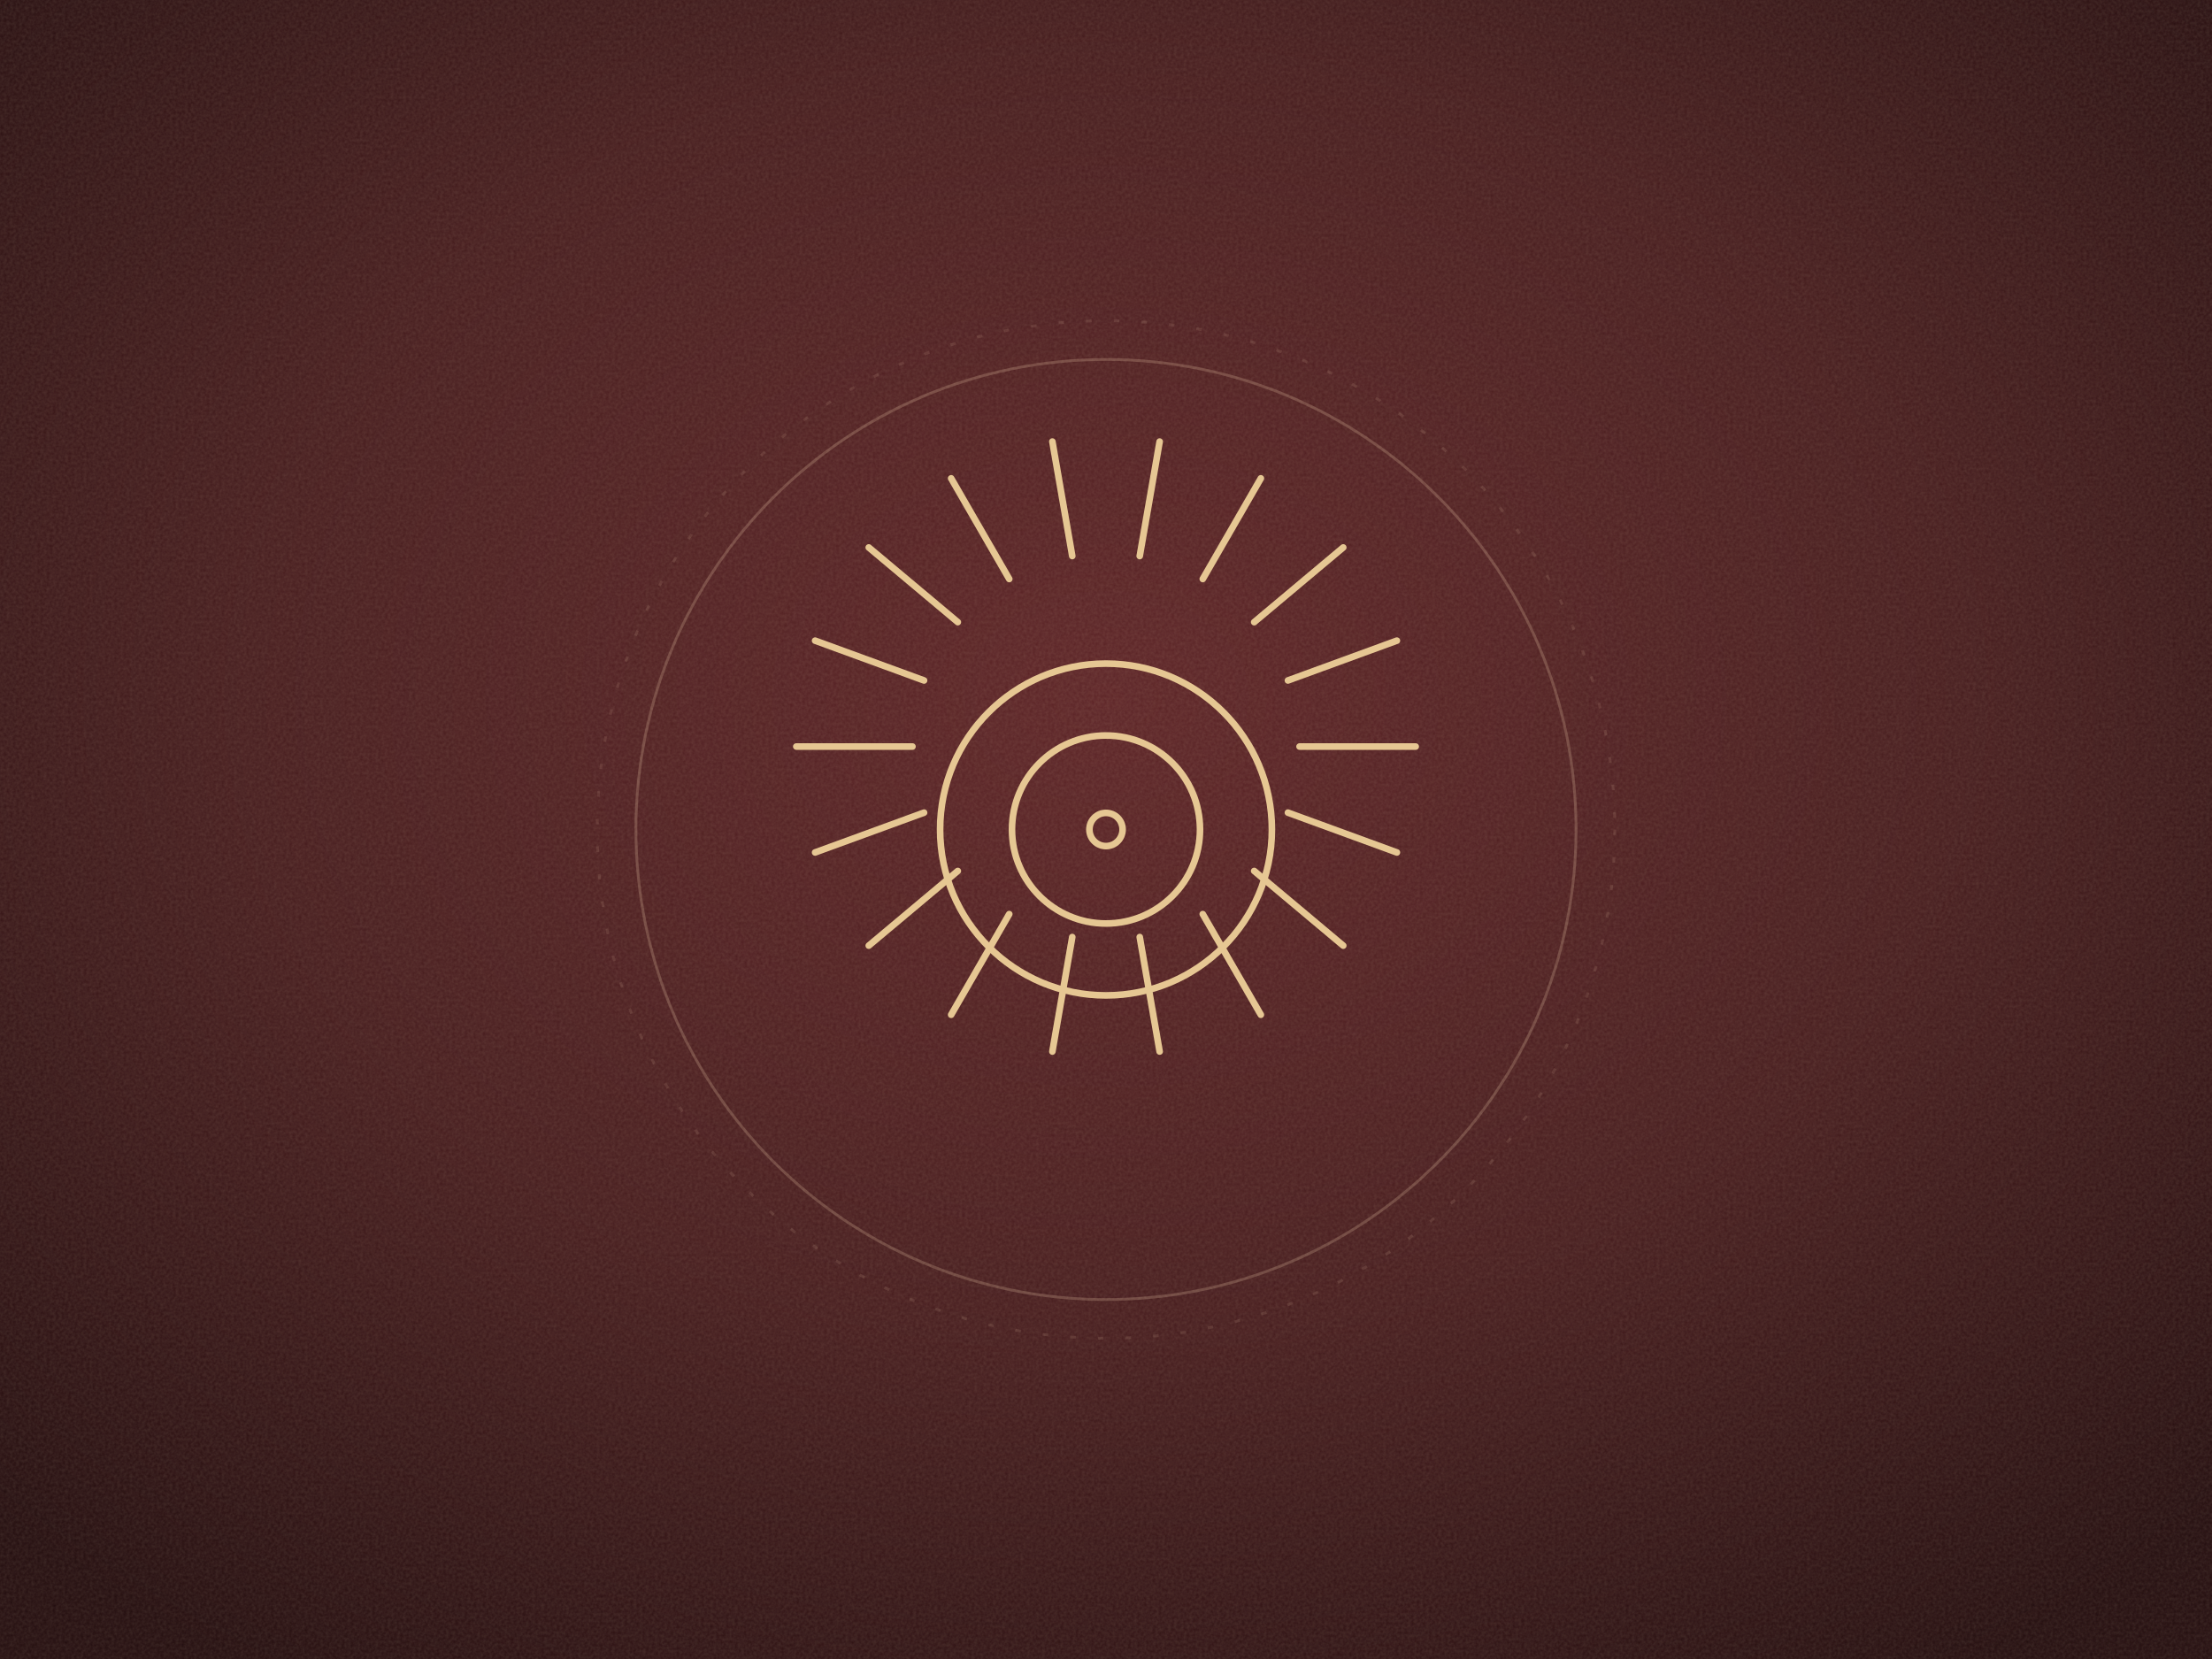
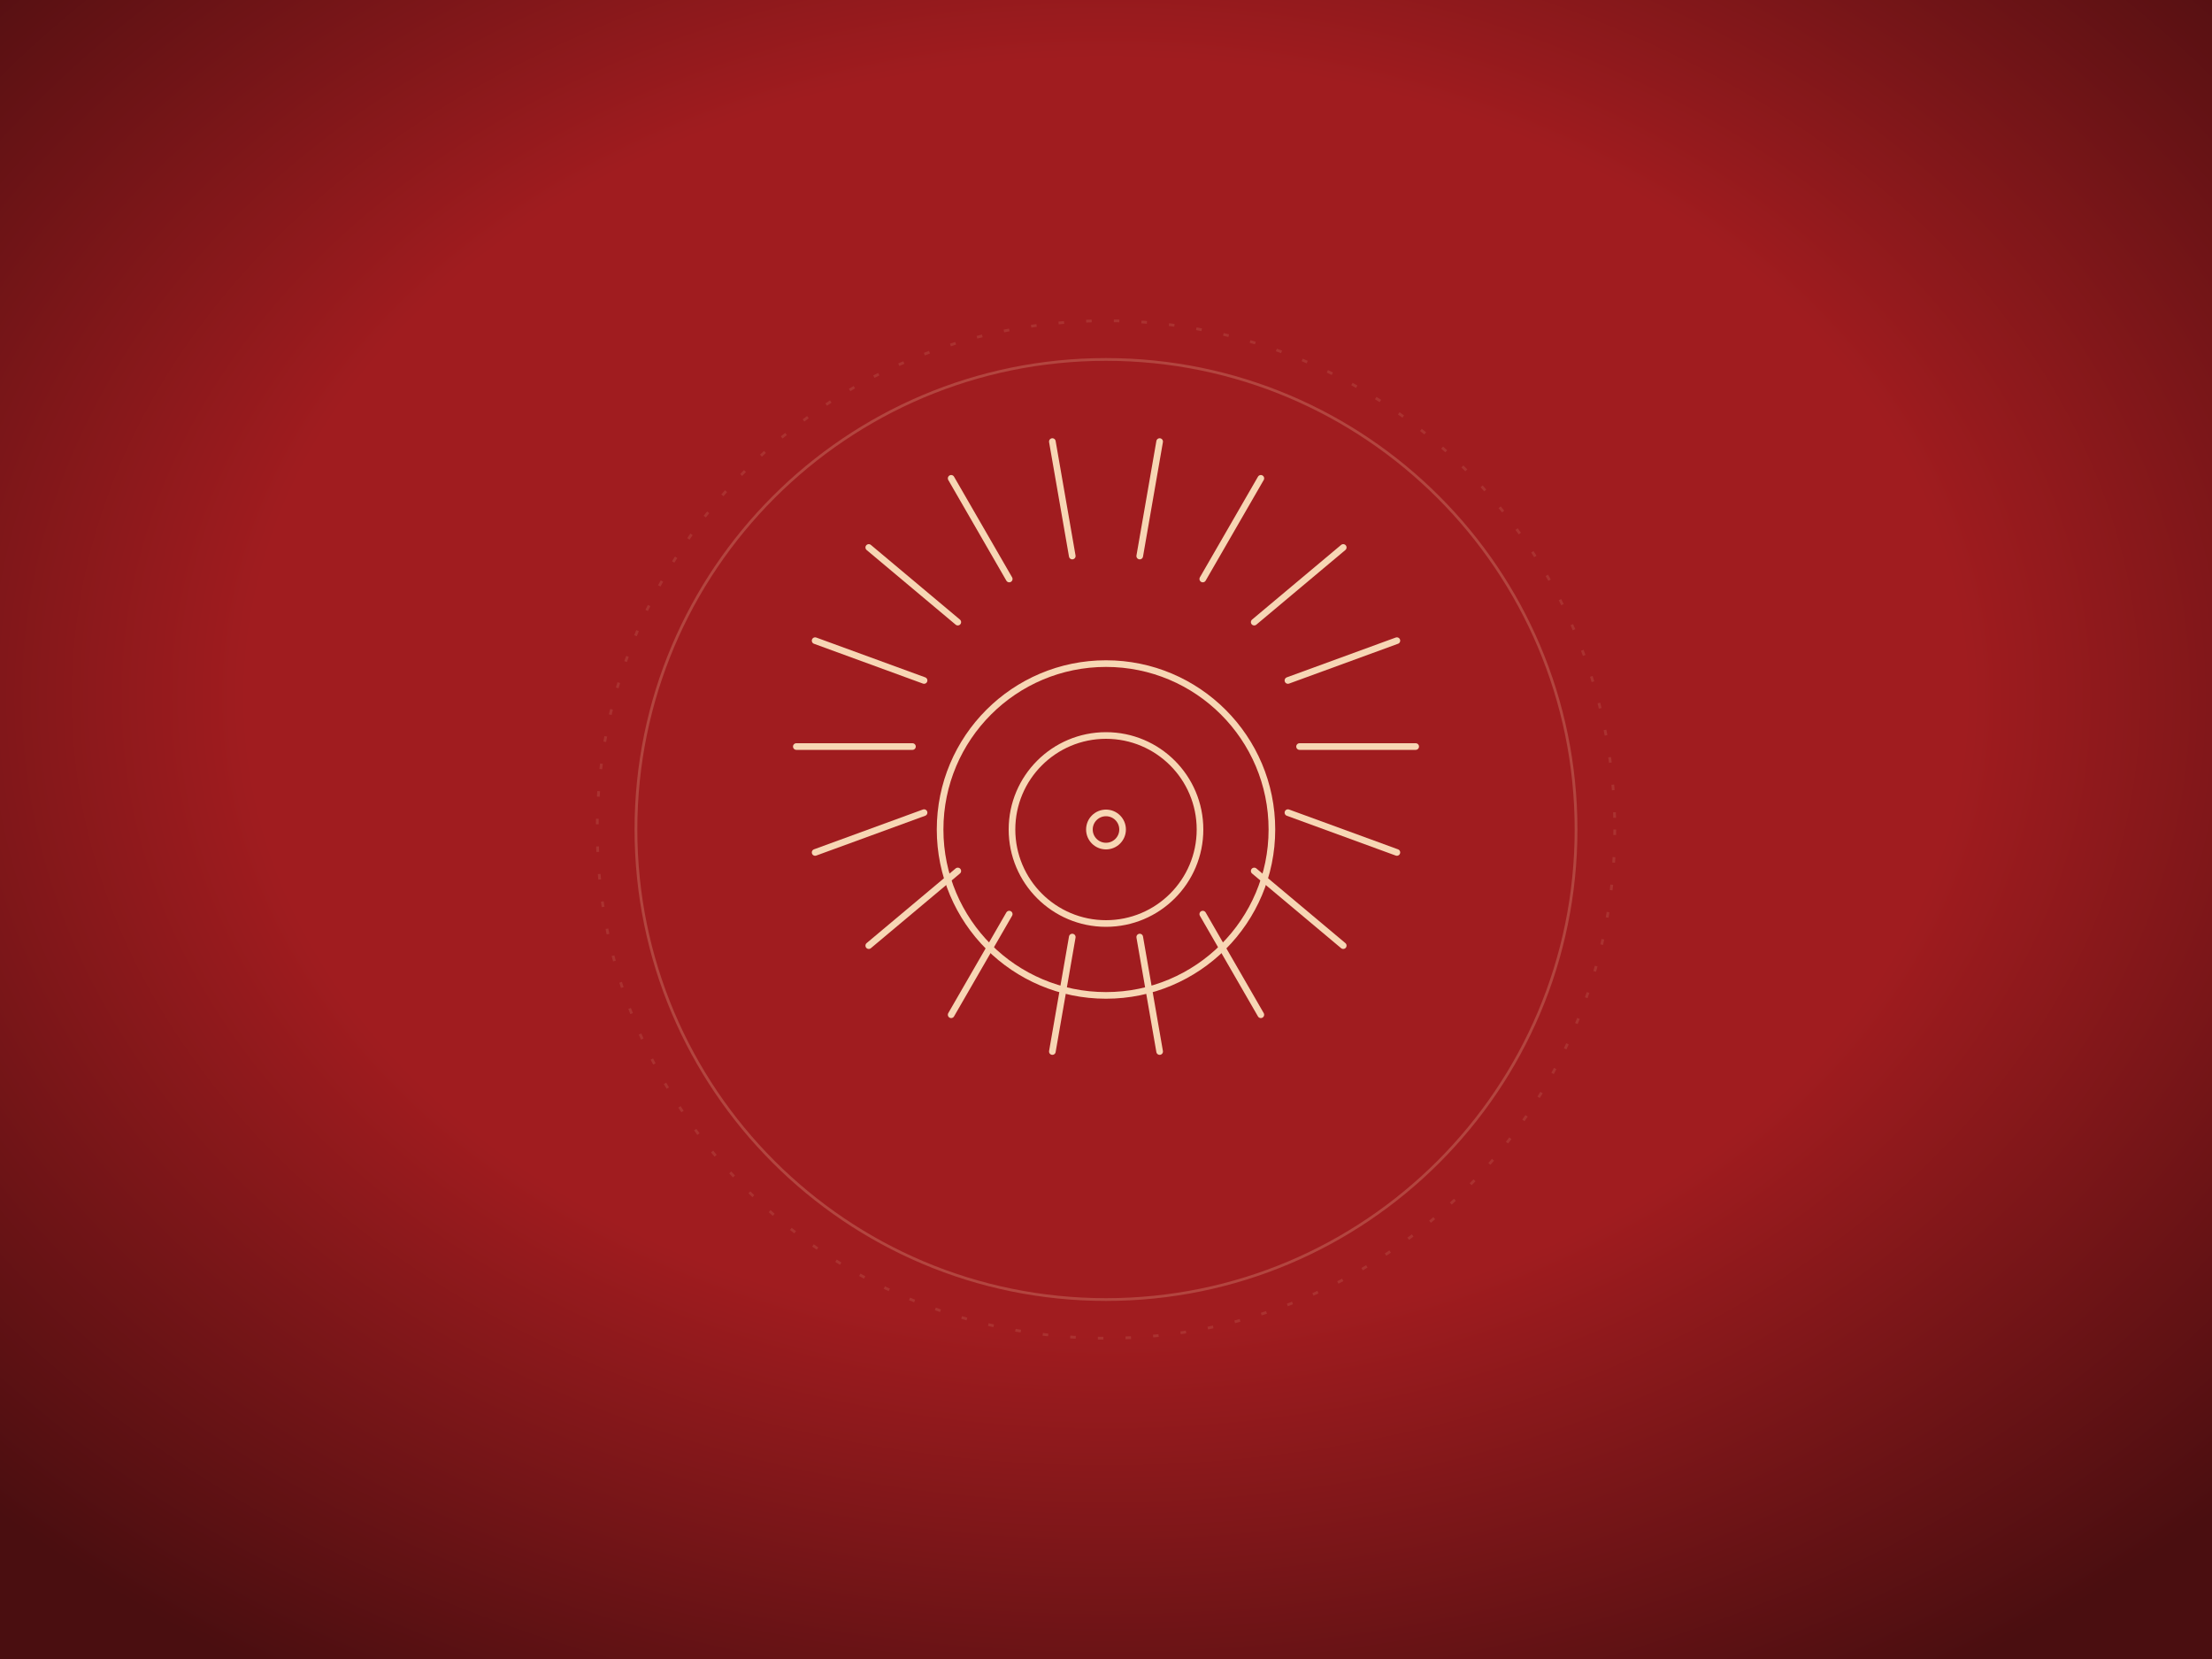
<svg xmlns="http://www.w3.org/2000/svg" viewBox="0 0 800 600" width="800" height="600">
  <defs>
    <radialGradient id="g" cx="50%" cy="42%" r="70%">
-       <stop offset="0" stop-color="#5c2326" />
-       <stop offset=".55" stop-color="#451B1D" />
-       <stop offset="1" stop-color="#220C0E" />
+       <stop offset="0" stop-color="#A01C1F" />
+       <stop offset=".55" stop-color="#A01C1F" />
+       <stop offset="1" stop-color="#4A0E10" />
    </radialGradient>
-     <filter id="n">
-       <feTurbulence type="fractalNoise" baseFrequency=".9" numOctaves="2" stitchTiles="stitch" />
-       <feColorMatrix values="0 0 0 0 1  0 0 0 0 .85  0 0 0 0 .6  0 0 0 .12 0" />
-     </filter>
  </defs>
  <rect width="800" height="600" fill="url(#g)" />
-   <rect width="800" height="600" filter="url(#n)" />
  <circle cx="400" cy="300" r="170" fill="none" stroke="#F7D6B4" stroke-opacity=".22" />
  <circle cx="400" cy="300" r="184" fill="none" stroke="#F7D6B4" stroke-opacity=".12" stroke-dasharray="2 8" />
-   <g fill="none" stroke="#E6C793" stroke-width="2.4" stroke-linecap="round" stroke-linejoin="round">
+   <g fill="none" stroke="#F7D6B4" stroke-width="2.4" stroke-linecap="round" stroke-linejoin="round">
    <circle cx="400" cy="300" r="60" />
    <path d="M470.0 270.0 L512.0 270.0" />
    <path d="M465.8 293.9 L505.2 308.3" />
    <path d="M453.6 315.0 L485.8 342.0" />
    <path d="M435.0 330.6 L456.0 367.0" />
    <path d="M412.2 338.9 L419.4 380.3" />
    <path d="M387.8 338.9 L380.6 380.3" />
    <path d="M365.0 330.6 L344.0 367.0" />
    <path d="M346.4 315.0 L314.2 342.0" />
    <path d="M334.2 293.9 L294.8 308.3" />
    <path d="M330.0 270.0 L288.0 270.0" />
    <path d="M334.2 246.1 L294.8 231.7" />
    <path d="M346.4 225.0 L314.2 198.0" />
    <path d="M365.0 209.4 L344.0 173.0" />
    <path d="M387.8 201.1 L380.6 159.7" />
    <path d="M412.2 201.1 L419.4 159.7" />
    <path d="M435.0 209.4 L456.0 173.0" />
    <path d="M453.6 225.0 L485.8 198.0" />
    <path d="M465.8 246.1 L505.2 231.7" />
    <circle cx="400" cy="300" r="34" />
    <circle cx="400" cy="300" r="6" />
  </g>
</svg>
